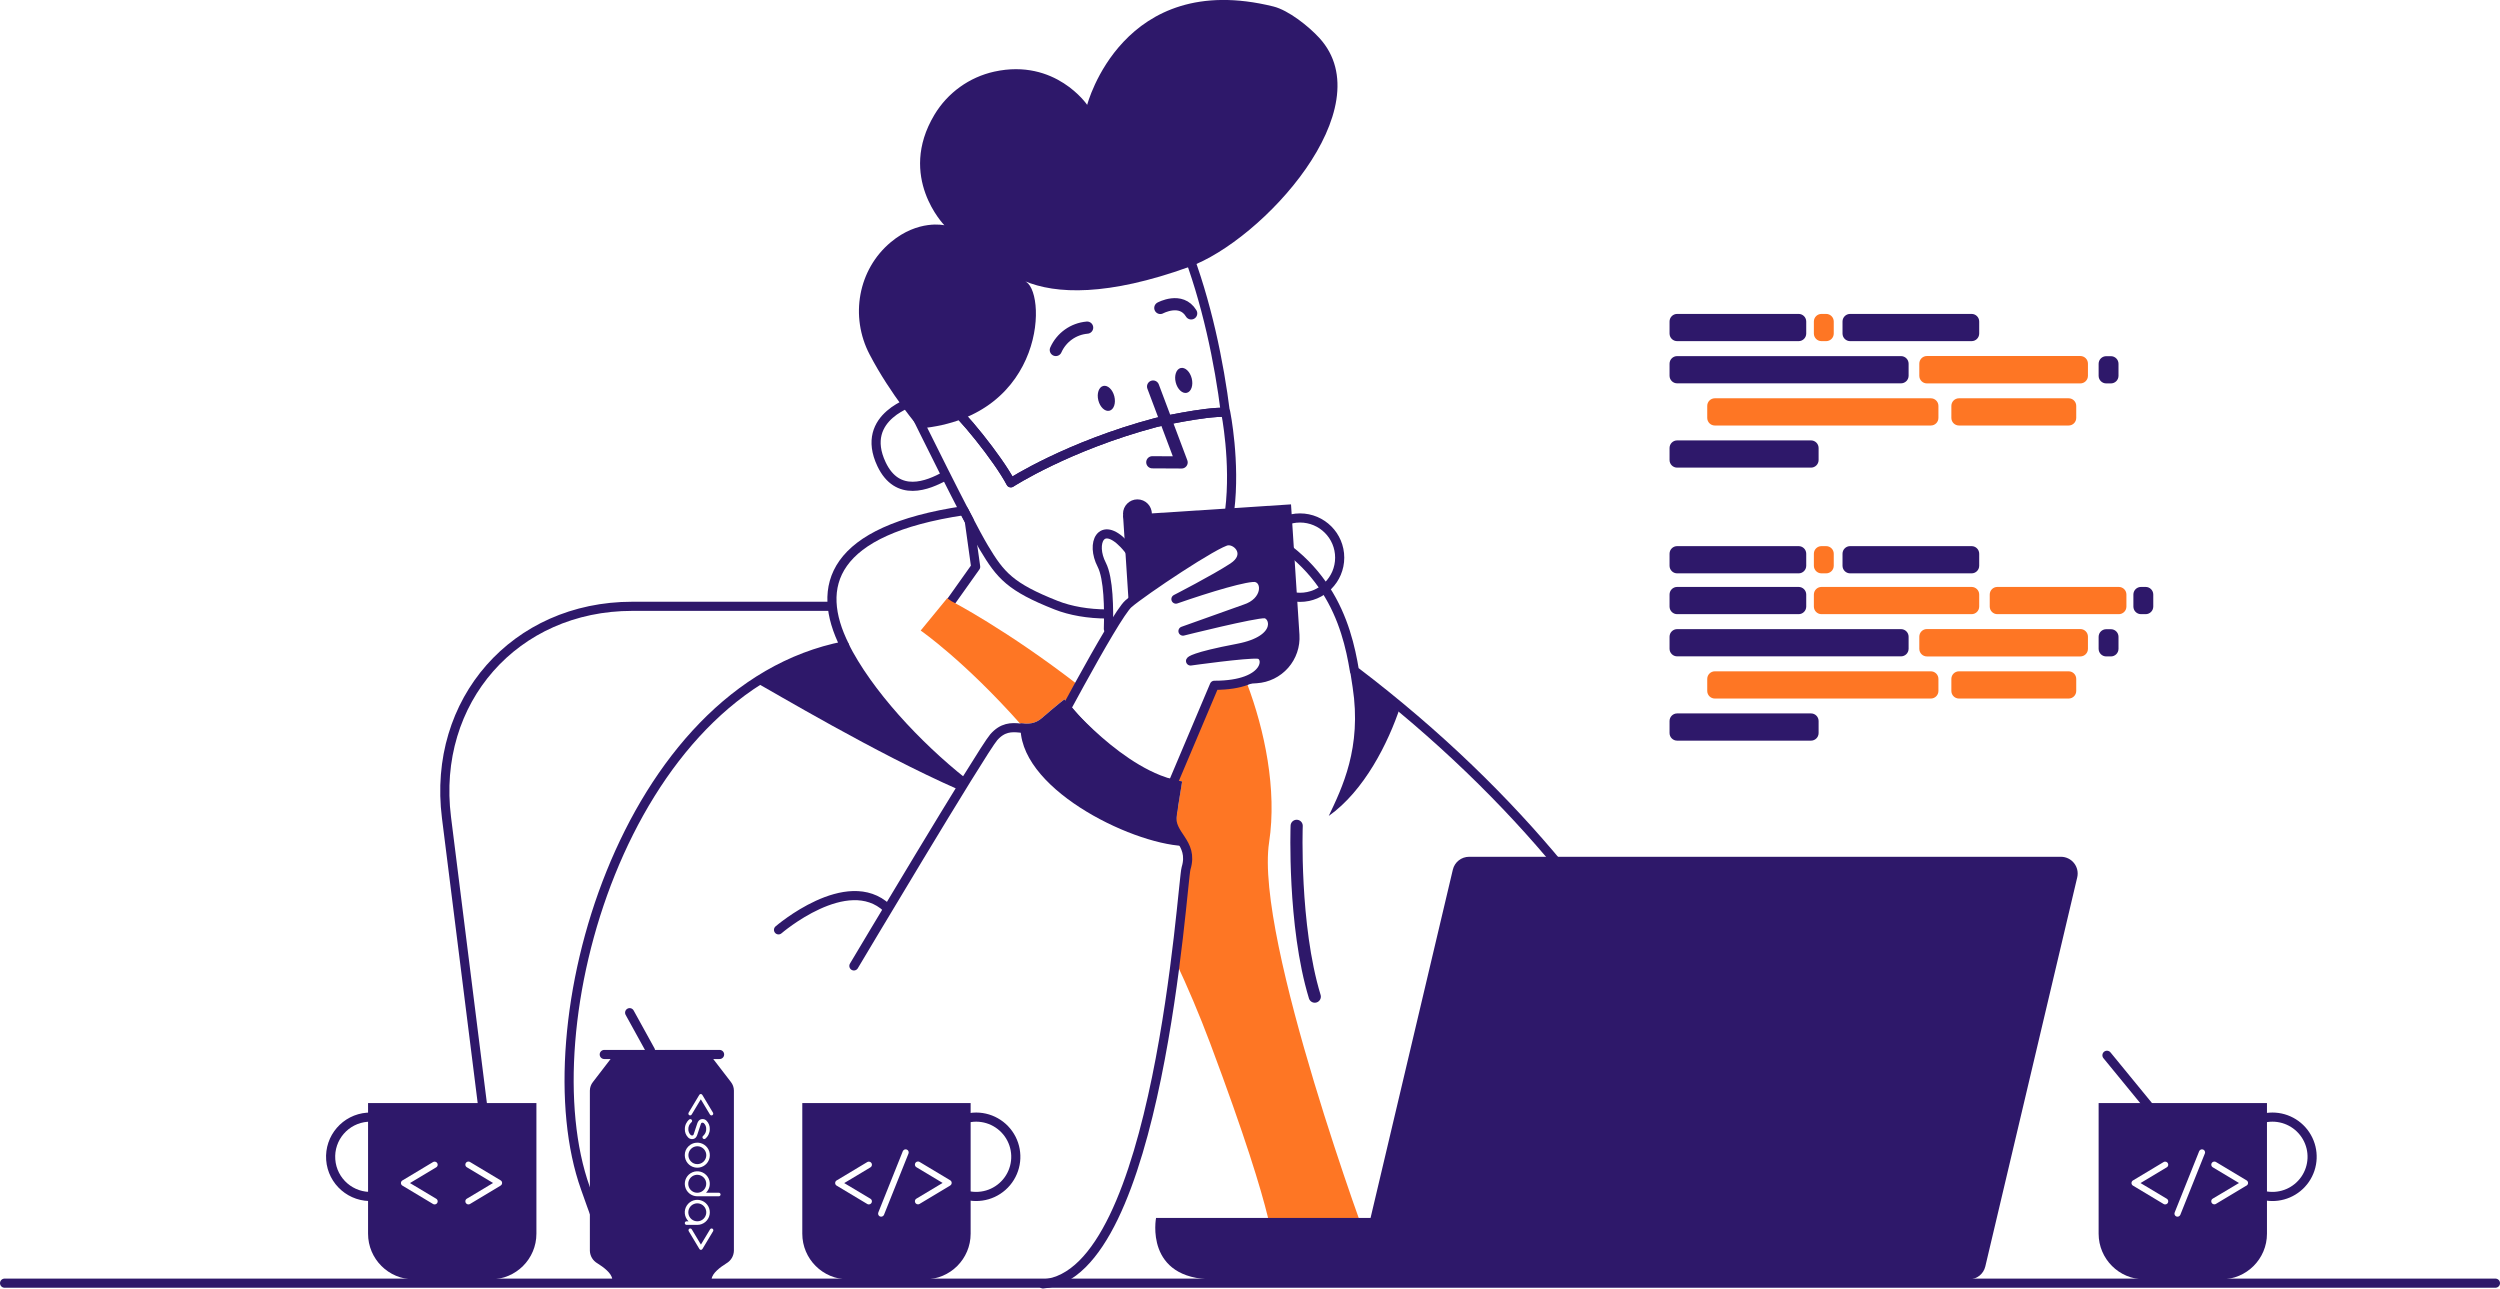
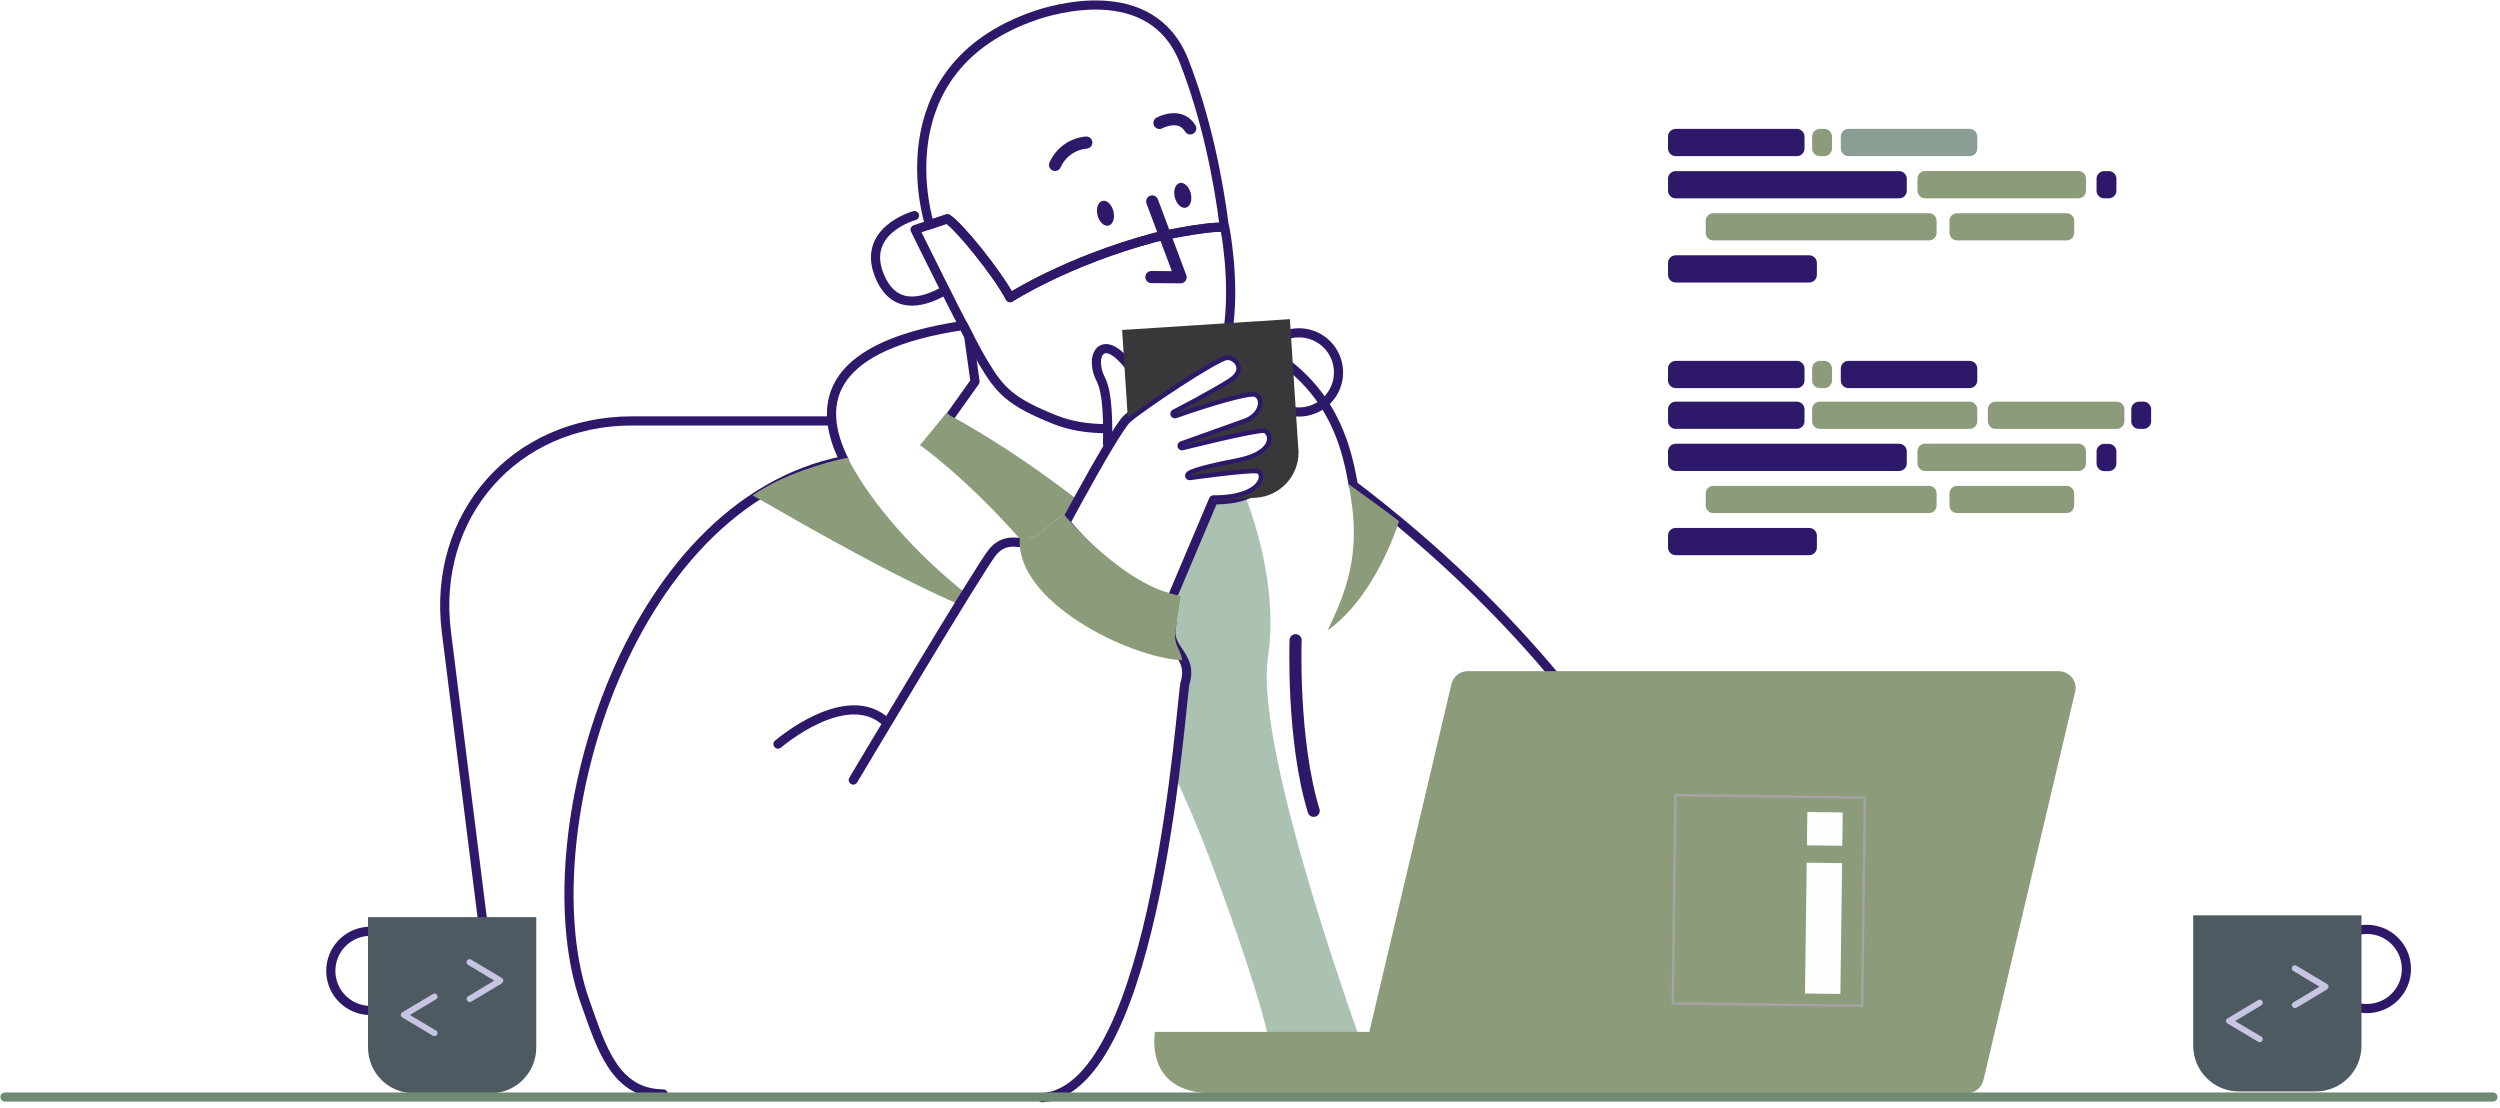
- <svg xmlns="http://www.w3.org/2000/svg" viewBox="0 0 1642.48 846.52">
+ <svg xmlns="http://www.w3.org/2000/svg" xml:space="preserve" width="21.025cm" height="9.317cm" version="1.0" style="shape-rendering:geometricPrecision; text-rendering:geometricPrecision; image-rendering:optimizeQuality; fill-rule:evenodd; clip-rule:evenodd" viewBox="0 0 21025 9317">
  <defs>
-     <style>.cls-1,.cls-3{fill:none;stroke:#2e186a;stroke-linecap:round;stroke-linejoin:round;}.cls-1{stroke-width:6px;}.cls-2{fill:#fe7624;}.cls-3{stroke-width:8px;}.cls-4{fill:#2e186a;}</style>
+     <style type="text/css">
+    
+     .str3 {stroke:#A6A3A4;stroke-width:20;stroke-miterlimit:22.926}
+     .str1 {stroke:#2E186A;stroke-width:102;stroke-linecap:round;stroke-linejoin:round;stroke-miterlimit:22.926}
+     .str0 {stroke:#2E186A;stroke-width:77;stroke-linecap:round;stroke-linejoin:round;stroke-miterlimit:22.926}
+     .str2 {stroke:#6E8A72;stroke-width:77;stroke-linecap:round;stroke-linejoin:round;stroke-miterlimit:22.926}
+     .fil0 {fill:none}
+     .fil3 {fill:none;fill-rule:nonzero}
+     .fil8 {fill:#FEFEFE}
+     .fil6 {fill:#4E5A62;fill-rule:nonzero}
+     .fil2 {fill:#ABC2B3;fill-rule:nonzero}
+     .fil5 {fill:#8B9E93;fill-rule:nonzero}
+     .fil1 {fill:#8C9C7B;fill-rule:nonzero}
+     .fil9 {fill:#C8C5E2;fill-rule:nonzero}
+     .fil4 {fill:#2E186A;fill-rule:nonzero}
+     .fil7 {fill:#38383B;fill-rule:nonzero}
+    
+   </style>
  </defs>
-   <g id="Layer_2" data-name="Layer 2">
-     <g id="outline">
-       <g id="developer">
-         <path id="chair" class="cls-1" d="M317.73,731.65l-24.4-194.59c-9.61-76.61,45-138.72,122.06-138.72H544.24" />
-         <g id="body">
-           <path id="hoodie" class="cls-1" d="M625,394.92l16-22.53-4.21-30.25c-1.13-2.14-2.29-4.37-3.48-6.67-87.37,13-98,49.61-78.38,88.82C410,452.59,346.9,675.05,384.6,780.6c10.74,30,19.36,60,51.27,60.34" />
-           <g id="tshirt">
-             <path class="cls-2" d="M670.57,475.79c0-.19,0-.38,0-.57,4.74.46,9.34.49,13.78-3.35,11-9.53,14.9-12.39,14.9-12.39s1,1.2,2.77,3.23c2.17-4,4.43-8.15,6.74-12.35C661.27,413.58,625,394.92,625,394.92L622.32,393l-17.44,21.27S633.26,433.83,670.57,475.79Z" />
-             <path class="cls-2" d="M900.13,821.06s-76-204.39-66.33-267.73c5.27-34.55-3-73.73-14.42-104l-21.77,1.41-26.06,61.62c1.7.42,3.4.77,5.1,1,0,0-1,6.47-3.46,21.34-1.65,9.91,1.18,11,3.42,17.88,2.89,4.63,5.11,9.83,2.67,17.87-.8,2.63-2.7,27.4-7,61,8,17,15.64,34.94,22.8,54,46.08,122.92,41.29,136.33,41.29,136.33Z" />
-           </g>
-           <path id="hoodie-2" data-name="hoodie" class="cls-1" d="M1157.5,839.33c-5.47-36-44.48-229.23-267.66-398.72-5-30.28-17.65-77.94-82.66-100.22" />
-           <path id="string" class="cls-3" d="M851.9,542.57s-2.4,65.28,11.89,112.21" />
-           <path id="stripe" class="cls-4" d="M886.88,439.86c.71,4.26,1.26,8.18,1.79,11.62,6.14,39.82-7,66.26-15.69,84.59,23.33-16.5,39.06-47.88,47-71.81C910.39,456.58,897.3,447.62,886.88,439.86Z" />
-           <path id="stripe_II" data-name="stripe II" class="cls-4" d="M557.24,422.52c-16.32,3.33-43.14,11.46-62.47,24.83,13.5,7.36,80.36,47.4,135,71.42.43-.25,3.43-5.25,4.93-7.2C604.46,487.59,572.65,453.41,557.24,422.52Z" />
+   <g id="Camada_x0020_1">
+     <g id="_2319199815712">
+       <path id="chair" class="fil0 str0" d="M4066 7802l-312 -2488c-123,-980 575,-1774 1561,-1774l1647 0" />
+       <path id="hoodie" class="fil0 str0" d="M7995 3497l205 -288 -54 -387c-14,-27 -29,-56 -44,-85 -1117,166 -1253,634 -1002,1136 -1853,362 -2660,3206 -2178,4556 137,384 248,767 656,771" />
+       <path class="fil1" d="M8577 4531c0,-2 0,-5 0,-7 61,6 119,6 176,-43 141,-122 191,-158 191,-158 0,0 13,15 35,41 28,-51 57,-104 86,-158 -607,-470 -1071,-709 -1071,-709l-34 -25 -223 272c0,0 363,250 840,787z" />
+       <path class="fil2" d="M11512 8945c0,0 -972,-2613 -848,-3423 67,-442 -38,-943 -184,-1330l-278 18 -333 788c22,5 43,10 65,13 0,0 -13,83 -44,273 -21,127 15,141 44,229 37,59 65,126 34,228 -10,34 -35,350 -90,780 102,217 200,447 292,690 589,1572 528,1743 528,1743l815 -9z" />
+       <path id="hoodie-2" class="fil3 str0" d="M14803 9179c-70,-460 -569,-2931 -3422,-5098 -64,-387 -226,-997 -1057,-1281" data-name="hoodie" />
+       <path id="string" class="fil3 str1" d="M10896 5384c0,0 -31,835 152,1435" />
+       <path id="stripe" class="fil1" d="M11343 4071c9,54 16,105 23,149 79,509 -90,847 -201,1082 298,-211 499,-612 601,-918 -123,-98 -290,-213 -423,-312z" />
+       <path id="stripe_II" class="fil1" d="M7128 3849c-209,43 -552,147 -799,317 173,94 1027,606 1726,913 6,-3 44,-67 63,-92 -387,-307 -793,-744 -990,-1139z" data-name="stripe II" />
+       <path id="ear" class="fil3 str0" d="M7691 1813c0,0 -474,129 -282,534 133,281 387,181 538,96" />
+       <path id="face" class="fil3 str0" d="M7818 1890l149 -50c98,59 423,463 528,663 0,0 477,-309 1221,-507 0,0 405,-93 581,-85 -51,-409 -156,-932 -340,-1399 -274,-695 -1121,-425 -1244,-384 -1322,450 -896,1759 -896,1759l1 3z" />
+       <path id="beard" class="fil3 str0" d="M9305 3605c-159,0 -310,-26 -429,-74 -386,-153 -468,-251 -607,-483 -139,-232 -573,-1117 -573,-1117l271 -91c98,59 423,463 528,663 0,0 477,-309 1221,-507 0,0 409,-94 584,-85 0,0 84,416 34,824" />
+       <polyline id="nose" class="fil3 str1" points="9690,1694 9929,2332 9683,2330 " />
+       <ellipse id="eye_II" class="fil4" transform="matrix(0.970127 -0.242599 0.242599 0.970127 9947.18 1642.83)" rx="69" ry="107" data-name="eye II" />
+       <ellipse id="eye" class="fil4" transform="matrix(0.970127 -0.242599 0.242599 0.970127 9296.99 1793.37)" rx="69" ry="107" />
+       <path id="brow_II" class="fil3 str1" d="M8873 1387c47,-106 148,-178 263,-188" data-name="brow II" />
+       <path id="brow" class="fil3 str1" d="M9751 1034c0,0 174,-95 259,46" />
+       <path id="laptop" class="fil1" d="M17315 5644l-4971 0c-65,0 -122,45 -137,108l-691 2926 -1802 0c0,0 -100,516 482,516l6347 0c65,0 122,-45 137,-108l772 -3268c2,-11 4,-21 4,-32 0,-78 -63,-141 -141,-141 0,0 0,0 0,0l0 0z" />
+       <path class="fil1" d="M15304 1084l39 0c35,0 64,29 64,64l0 101c0,35 -29,64 -64,64l-39 0c-35,0 -64,-29 -64,-64l0 -101c0,-35 29,-64 64,-64z" />
+       <path class="fil4" d="M14092 1084l1020 0c35,0 64,29 64,64l0 101c0,35 -29,64 -64,64l-1020 0c-35,0 -64,-29 -64,-64l0 -101c0,-35 29,-64 64,-64z" />
+       <path class="fil4" d="M14092 2147l1124 0c35,0 64,29 64,64l0 101c0,35 -29,64 -64,64l-1124 0c-35,0 -64,-29 -64,-64l0 -101c0,-35 29,-64 64,-64z" />
+       <path class="fil1" d="M14409 1793l1814 0c35,0 64,29 64,64l0 101c0,35 -29,64 -64,64l-1814 0c-35,0 -64,-29 -64,-64l0 -101c0,-35 29,-64 64,-64z" />
+       <path class="fil1" d="M16459 1793l921 0c35,0 64,29 64,64l0 101c0,35 -29,64 -64,64l-921 0c-35,0 -64,-29 -64,-64l0 -101c0,-35 29,-64 64,-64z" />
+       <path class="fil4" d="M17696 1439l39 0c35,0 64,29 64,64l0 101c0,35 -29,64 -64,64l-39 0c-35,0 -64,-29 -64,-64l0 -101c0,-35 29,-64 64,-64z" />
+       <path class="fil4" d="M14092 1439l1880 0c35,0 64,29 64,64l0 101c0,35 -29,64 -64,64l-1880 0c-35,0 -64,-29 -64,-64l0 -101c0,-35 29,-64 64,-64z" />
+       <path class="fil5" d="M15545 1084l1020 0c35,0 64,29 64,64l0 101c0,35 -29,64 -64,64l-1020 0c-35,0 -64,-29 -64,-64l0 -101c0,-35 29,-64 64,-64z" />
+       <path class="fil1" d="M16190 1438l1289 0c35,0 64,29 64,64l0 102c0,35 -29,64 -64,64l-1289 0c-35,0 -64,-29 -64,-64l0 -102c0,-35 29,-64 64,-64z" />
+       <path class="fil4" d="M14092 3378l1020 0c35,0 64,29 64,64l0 101c0,35 -29,64 -64,64l-1020 0c-35,0 -64,-29 -64,-64l0 -101c0,-35 29,-64 64,-64z" />
+       <path class="fil4" d="M14092 4440l1124 0c35,0 64,29 64,64l0 101c0,35 -29,64 -64,64l-1124 0c-35,0 -64,-29 -64,-64l0 -101c0,-35 29,-64 64,-64z" />
+       <path class="fil1" d="M14409 4086l1814 0c35,0 64,29 64,64l0 101c0,35 -29,64 -64,64l-1814 0c-35,0 -64,-29 -64,-64l0 -101c0,-35 29,-64 64,-64z" />
+       <path class="fil1" d="M16459 4086l921 0c35,0 64,29 64,64l0 101c0,35 -29,64 -64,64l-921 0c-35,0 -64,-29 -64,-64l0 -101c0,-35 29,-64 64,-64z" />
+       <path class="fil4" d="M17696 3733l39 0c35,0 64,29 64,64l0 101c0,35 -29,64 -64,64l-39 0c-35,0 -64,-29 -64,-64l0 -101c0,-35 29,-64 64,-64z" />
+       <path class="fil4" d="M17988 3378l39 0c35,0 64,29 64,64l0 101c0,35 -29,64 -64,64l-39 0c-35,0 -64,-29 -64,-64l0 -101c0,-35 29,-64 64,-64z" />
+       <path class="fil4" d="M14092 3732l1880 0c35,0 64,29 64,64l0 101c0,35 -29,64 -64,64l-1880 0c-35,0 -64,-29 -64,-64l0 -101c0,-35 29,-64 64,-64z" />
+       <path class="fil1" d="M15304 3378l1261 0c35,0 64,29 64,64l0 101c0,35 -29,64 -64,64l-1261 0c-35,0 -64,-29 -64,-64l0 -101c0,-35 29,-64 64,-64z" />
+       <path class="fil1" d="M16782 3378l1020 0c35,0 64,29 64,64l0 101c0,35 -29,64 -64,64l-1020 0c-35,0 -64,-29 -64,-64l0 -101c0,-35 29,-64 64,-64z" />
+       <path class="fil1" d="M15304 3035l39 0c35,0 64,29 64,64l0 101c0,35 -29,64 -64,64l-39 0c-35,0 -64,-29 -64,-64l0 -101c0,-35 29,-64 64,-64z" />
+       <path class="fil4" d="M14092 3035l1020 0c35,0 64,29 64,64l0 101c0,35 -29,64 -64,64l-1020 0c-35,0 -64,-29 -64,-64l0 -101c0,-35 29,-64 64,-64z" />
+       <path class="fil4" d="M15545 3035l1020 0c35,0 64,29 64,64l0 101c0,35 -29,64 -64,64l-1020 0c-35,0 -64,-29 -64,-64l0 -101c0,-35 29,-64 64,-64z" />
+       <path class="fil1" d="M16190 3731l1289 0c35,0 64,29 64,64l0 102c0,35 -29,64 -64,64l-1289 0c-35,0 -64,-29 -64,-64l0 -102c0,-35 29,-64 64,-64z" />
+       <path id="handle-2" class="fil3 str0" d="M3139 8497c-8,1 -16,1 -24,1 -184,0 -333,-149 -333,-333 0,-175 135,-320 309,-332 8,-1 17,-1 25,-1 12,0 24,1 36,2" data-name="handle" />
+       <path id="ug" class="fil6" d="M3095 7713l0 1097c0,212 172,384 384,384l647 0c212,0 384,-172 384,-384l0 -1097 -1414 0z" />
+       <path id="thumb" class="fil3 str0" d="M9314 3730c5,-165 3,-426 -56,-539 -93,-180 -6,-373 184,-176 109,112 162,261 188,368" />
+       <circle class="fil3 str0" cx="10924" cy="3132" r="333" />
+       <path id="sleeve" class="fil3 str0" d="M8765 9232c974,-73 1168,-3378 1202,-3491 68,-223 -145,-275 -117,-452 28,-177 6,-256 6,-256 -457,-74 -902,-650 -902,-650 0,0 -46,34 -177,146 -131,112 -277,-60 -427,111 -99,114 -1174,1920 -1174,1920" />
+       <path id="line-3" class="fil3 str0" d="M6543 6258c0,0 577,-498 911,-184" data-name="line" />
+       <path id="hand-2" class="fil3 str0" d="M8755 4785l966 562 484 -1143c467,1 465,-253 367,-261 -98,-9 -567,57 -567,57 0,0 15,-34 396,-107 381,-72 310,-285 228,-290 -82,-6 -688,146 -688,146l520 -186c185,-59 192,-238 95,-264 -64,-17 -405,86 -675,181 0,0 324,-166 478,-267 154,-101 46,-232 -44,-223 -90,8 -714,426 -833,529 -119,103 -728,1266 -728,1266z" data-name="hand" />
+       <path id="welt" class="fil1" d="M9889 5284c32,-190 44,-273 44,-273 -487,-75 -989,-689 -989,-689 0,0 -50,37 -191,158 -57,49 -115,49 -176,43 -43,533 914,1008 1367,1030 -29,-128 -79,-125 -55,-270z" />
+       <path id="handle-3" class="fil3 str0" d="M19828 7825c18,-4 36,-7 53,-8 8,-1 16,-1 24,-1 184,0 333,149 333,333 0,184 -149,333 -333,333 -33,0 -66,-5 -98,-15" data-name="handle" />
+       <path id="mug-3" class="fil6" d="M19685 8392l-256 153c-4,2 -8,3 -12,3 0,0 0,0 0,0 -14,0 -26,-11 -26,-26 0,0 0,0 0,0 0,-9 5,-18 13,-22l220 -132 -220 -132c-8,-5 -13,-13 -13,-22 0,0 0,0 0,0 0,0 0,0 0,-1 0,-7 3,-13 8,-18 5,-5 11,-8 18,-8 0,0 0,0 0,0 0,0 0,0 0,0 4,0 9,1 12,3l256 153c9,4 15,13 15,23 0,10 -6,19 -15,23l0 1z" data-name="mug" />
+       <path id="mug-3_0" class="fil6" d="M18445 7698l0 1097c0,212 172,384 384,384l647 0c212,0 384,-172 384,-384l0 -1097 -1414 0z" data-name="mug" />
+       <line id="line-4" class="fil3 str2" x1="42" y1="9226" x2="20965" y2="9226" data-name="line" />
+       <path class="fil7" d="M10919 3779l-71 -1095 -1411 91 48 741c125,-107 742,-519 830,-527 89,-8 197,123 44,223 -154,100 -478,267 -478,267 270,-94 611,-197 675,-181 97,26 90,205 -95,264l-520 186c0,0 606,-152 688,-146 82,6 153,218 -228,290 -381,72 -396,107 -396,107 0,0 469,-66 567,-57 98,9 100,262 -367,261l-3 6 360 -23c202,-13 359,-180 359,-383 0,-8 0,-17 -1,-25l0 0z" />
+       <g>
+         <g>
+           <rect class="fil8" transform="matrix(1.09016 0.0142295 -0.0142295 1.09016 15194.3 7255.3)" width="273" height="1009" />
+           <rect class="fil8" transform="matrix(1.09016 0.0142295 -0.0142295 1.09016 15199.8 6828.94)" width="273" height="257" />
        </g>
-         <g id="head">
-           <path id="ear" class="cls-1" d="M601.25,263.25S564.14,273.31,579.16,305c10.44,22,30.26,14.18,42.08,7.51" />
-           <path id="face" class="cls-1" d="M611.15,269.27l11.66-3.91c7.69,4.65,33.09,36.21,41.28,51.85,0,0,37.29-24.19,95.5-39.66,0,0,31.69-7.24,45.47-6.66-4-32-12.18-72.88-26.58-109.43-21.42-54.33-87.7-33.25-97.32-30-103.37,35.17-70.11,137.58-70.11,137.58Z" />
-           <path id="beard" class="cls-1" d="M727.49,403.37c-12.44,0-24.27-2.07-33.58-5.75-30.2-11.93-36.62-19.62-47.46-37.76s-44.81-87.39-44.81-87.39l21.17-7.11c7.69,4.65,33.09,36.21,41.28,51.85,0,0,37.29-24.19,95.5-39.66,0,0,32-7.32,45.69-6.66,0,0,6.54,32.54,2.62,64.44" />
-           <path id="hair" class="cls-4" d="M604.24,281.52s-19.12-22.17-32.93-48.66c-13-24.9-7.61-55.75,13.94-73.75C603.29,144,620.46,148,620.46,148s-31.06-31.64-6.57-72.57a61.32,61.32,0,0,1,39.38-28.38c40.2-8.81,61,21.85,61,21.85s23.1-89.19,122.31-64.65c10,2.48,23.23,13.06,30.2,20.66C909,71,829.46,158,781.07,175.42c-53.13,19.12-87.3,18.07-108.18,9.13C687.9,189.12,688.45,273.79,604.24,281.52Z" />
-           <polyline id="nose" class="cls-3" points="757.57 253.95 776.31 303.81 757.05 303.71" />
-           <circle id="mouth" class="cls-4" cx="747.28" cy="337.55" r="9.47" />
-           <ellipse id="eye_II" data-name="eye II" class="cls-4" cx="777.71" cy="249.86" rx="5.42" ry="8.39" transform="translate(-37.39 196.21) rotate(-14.04)" />
-           <ellipse id="eye" class="cls-4" cx="726.86" cy="261.64" rx="5.42" ry="8.39" transform="translate(-41.77 184.22) rotate(-14.04)" />
-           <path id="brow_II" data-name="brow II" class="cls-3" d="M693.66,229.94a24.85,24.85,0,0,1,20.58-14.69" />
-           <path id="brow" class="cls-3" d="M762.32,202.32s13.64-7.43,20.27,3.58" />
-         </g>
-         <path id="laptop" class="cls-4" d="M1354,562.9H965.2a11,11,0,0,0-10.7,8.47L900.44,800.19H759.51s-7.81,40.34,37.73,40.34h496.39a11,11,0,0,0,10.7-8.47l60.39-255.63A11,11,0,0,0,1354,562.9Z" />
-         <g id="code_lines" data-name="code lines">
-           <rect class="cls-2" x="1191.7" y="206.24" width="13.06" height="17.89" rx="5" />
-           <rect class="cls-4" x="1096.88" y="206.24" width="89.8" height="17.89" rx="5" />
-           <rect class="cls-4" x="1096.88" y="289.34" width="97.93" height="17.89" rx="5" />
-           <rect class="cls-2" x="1121.64" y="261.67" width="151.89" height="17.89" rx="5" />
-           <rect class="cls-2" x="1282.03" y="261.67" width="82.04" height="17.89" rx="5" />
-           <rect class="cls-4" x="1378.78" y="234.01" width="13.06" height="17.89" rx="5" />
-           <rect class="cls-4" x="1096.88" y="233.96" width="157.06" height="17.89" rx="5" />
-           <rect class="cls-4" x="1210.52" y="206.24" width="89.8" height="17.89" rx="5" />
-           <rect class="cls-2" x="1260.97" y="233.9" width="110.79" height="18" rx="5" />
-         </g>
-         <g id="code_lines-2" data-name="code lines">
-           <rect class="cls-4" x="1096.88" y="385.61" width="89.8" height="17.89" rx="5" />
-           <rect class="cls-4" x="1096.88" y="468.71" width="97.93" height="17.89" rx="5" />
-           <rect class="cls-2" x="1121.64" y="441.05" width="151.89" height="17.89" rx="5" />
-           <rect class="cls-2" x="1282.03" y="441.05" width="82.04" height="17.89" rx="5" />
-           <rect class="cls-4" x="1378.78" y="413.38" width="13.06" height="17.89" rx="5" />
-           <rect class="cls-4" x="1401.62" y="385.61" width="13.06" height="17.89" rx="5" />
-           <rect class="cls-4" x="1096.88" y="413.33" width="157.06" height="17.89" rx="5" />
-           <rect class="cls-2" x="1191.7" y="385.61" width="108.62" height="17.89" rx="5" />
-           <rect class="cls-2" x="1307.24" y="385.61" width="89.8" height="17.89" rx="5" />
-           <rect class="cls-2" x="1191.7" y="358.8" width="13.06" height="17.89" rx="5" />
-           <rect class="cls-4" x="1096.88" y="358.8" width="89.8" height="17.89" rx="5" />
-           <rect class="cls-4" x="1210.52" y="358.8" width="89.8" height="17.89" rx="5" />
-           <rect class="cls-2" x="1260.97" y="413.28" width="110.79" height="18" rx="5" />
-         </g>
-         <g id="mug">
-           <path id="handle" class="cls-1" d="M1484.34,735.41a26.47,26.47,0,0,1,6.76-1.41,26.07,26.07,0,1,1-2.15,51.76" />
-           <line id="spoon" class="cls-1" x1="1421.52" y1="738.81" x2="1384.25" y2="693.31" />
-           <path id="mug-2" data-name="mug" class="cls-4" d="M1378.78,724.71v85.81a30,30,0,0,0,30,30h50.6a30,30,0,0,0,30-30V724.71Zm44.74,62.83a2,2,0,0,1,1,1.76,2,2,0,0,1-2,2,2,2,0,0,1-1-.25l-20-12a2,2,0,0,1,0-3.62l20-12a2,2,0,0,1,1-.25,2,2,0,0,1,2,2,2,2,0,0,1-1,1.76l-17.21,10.32Zm25-29.58-16.1,40.25a2.09,2.09,0,0,1-.4.55,2,2,0,0,1-1.43.6,2,2,0,0,1-2-2,2,2,0,0,1,.18-.85l16.1-40.25a2.08,2.08,0,0,1,.43-.58,1.89,1.89,0,0,1,1.41-.58,2,2,0,0,1,2,2A2.11,2.11,0,0,1,1448.52,758ZM1475.77,779l-20,12a2,2,0,0,1-1,.25,2,2,0,0,1-2-2,2,2,0,0,1,1-1.76L1471,777.23l-17.21-10.32a2,2,0,0,1-1-1.76,2,2,0,0,1,.59-1.42,2,2,0,0,1,1.43-.59,2,2,0,0,1,1,.25l20,12a2,2,0,0,1,0,3.62Z" />
-         </g>
-         <g id="tea">
-           <path id="handle-2" data-name="handle" class="cls-1" d="M245.2,786a26.07,26.07,0,1,1-3.83-52,25.69,25.69,0,0,1,4.73.08" />
-           <path id="ug" class="cls-4" d="M241.81,724.71v85.81a30,30,0,0,0,30,30h50.61a30,30,0,0,0,30-30V724.71Zm44.75,62.83a2,2,0,0,1,1,1.76,2,2,0,0,1-2,2,2,2,0,0,1-1-.25l-20-12a2,2,0,0,1,0-3.62l20-12a2,2,0,0,1,1-.25,2,2,0,0,1,2,2,2,2,0,0,1-1,1.76l-17.21,10.32Zm42.18-8.5-20,12a2,2,0,0,1-1,.25,1.91,1.91,0,0,1-1.42-.59,1.93,1.93,0,0,1-.59-1.42,2,2,0,0,1,1-1.76l17.21-10.31-17.21-10.32a2,2,0,0,1-1-1.76,2,2,0,0,1,2-2,2,2,0,0,1,1,.25l20,12a2,2,0,0,1,0,3.62Z" />
-         </g>
-         <g id="soda">
-           <line id="line" class="cls-1" x1="427.34" y1="690.13" x2="413.67" y2="665.32" />
-           <line id="line-2" data-name="line" class="cls-1" x1="396.99" y1="692.78" x2="472.76" y2="692.78" />
-           <g id="can">
-             <path class="cls-4" d="M462.27,773.58a5.9,5.9,0,1,0,1.71,4.15A5.69,5.69,0,0,0,462.27,773.58Z" />
-             <path class="cls-4" d="M458.11,764.82A5.87,5.87,0,1,0,454,763.1,5.65,5.65,0,0,0,458.11,764.82Z" />
-             <path class="cls-4" d="M462.27,800.67a5.9,5.9,0,1,0-4.16,1.71A5.68,5.68,0,0,0,462.27,800.67Z" />
-             <path class="cls-4" d="M480.21,710.88l-13.29-17.29H402.83l-13.29,17.29a9.15,9.15,0,0,0-2,5.61V821.75A9.84,9.84,0,0,0,392.5,830c4.11,2.56,9.35,6.52,9.72,10.31h65.31c.36-3.79,5.6-7.75,9.71-10.31a9.84,9.84,0,0,0,4.93-8.27V716.49A9.2,9.2,0,0,0,480.21,710.88Zm-27.82,20.19,7-11.68a1.21,1.21,0,0,1,1-.65,1.23,1.23,0,0,1,1.06.65l7,11.68a1.15,1.15,0,0,1,.15.59,1.11,1.11,0,0,1-.34.82,1.14,1.14,0,0,1-.83.35,1.19,1.19,0,0,1-1-.6l-6-10-6,10a1.2,1.2,0,0,1-1,.6,1.14,1.14,0,0,1-.83-.35,1.12,1.12,0,0,1-.35-.82A1.15,1.15,0,0,1,452.39,731.07Zm.46,4.4a1.12,1.12,0,0,1,.69-.22,1.14,1.14,0,0,1,.83.35,1.12,1.12,0,0,1,.34.83,1,1,0,0,1-.31.77l-.44.43a5.67,5.67,0,0,0-1.72,4.15,5.12,5.12,0,0,0,1.53,3.89,1.55,1.55,0,0,0,1,.35,1,1,0,0,0,.94-.72l2.39-7.22a5.14,5.14,0,0,1,1.05-1.86,3.32,3.32,0,0,1,2.48-1,3.5,3.5,0,0,1,2.54,1.08,7.41,7.41,0,0,1,2.15,5.52,8.14,8.14,0,0,1-2.95,6.31.94.94,0,0,1-.69.22,1.16,1.16,0,0,1-1.17-1.17,1,1,0,0,1,.31-.78l.44-.43a5.66,5.66,0,0,0,1.71-4.15,5.11,5.11,0,0,0-1.52-3.89,1.57,1.57,0,0,0-1-.35,1,1,0,0,0-.94.72l-2.4,7.22a5.15,5.15,0,0,1-1,1.86,3.32,3.32,0,0,1-2.48,1,3.5,3.5,0,0,1-2.54-1.08,7.41,7.41,0,0,1-2.15-5.52A8.13,8.13,0,0,1,452.85,735.47Zm-.55,17.67a8.23,8.23,0,1,1-2.4,5.81A7.91,7.91,0,0,1,452.3,753.14Zm-2.06,51.25a1.18,1.18,0,0,1,.83-2h1.29a8.23,8.23,0,1,1,5.75,2.35h-7A1.13,1.13,0,0,1,450.24,804.39Zm18.29,4.45-7,11.68a1.23,1.23,0,0,1-1.06.65,1.21,1.21,0,0,1-1-.65l-7-11.68a1.15,1.15,0,0,1-.15-.59,1.12,1.12,0,0,1,.35-.82,1.1,1.1,0,0,1,.83-.35,1.2,1.2,0,0,1,1,.6l6,10,6-10a1.19,1.19,0,0,1,1-.6,1.18,1.18,0,0,1,1.17,1.17A1.15,1.15,0,0,1,468.53,808.84Zm4.53-23.23a1.13,1.13,0,0,1-.83.34H458.11a8.21,8.21,0,1,1,5.82-2.41l-.06.06h8.36a1.14,1.14,0,0,1,.83.35,1.13,1.13,0,0,1,.35.83A1.16,1.16,0,0,1,473.06,785.61Z" />
-           </g>
-         </g>
-         <g id="hand">
-           <path id="thumb" class="cls-1" d="M728.2,413.19c.41-12.93.21-33.28-4.38-42.17-7.29-14.11-.49-29.17,14.42-13.76,8.5,8.78,12.67,20.43,14.69,28.82" />
-           <circle class="cls-1" cx="854.1" cy="366.37" r="26.07" />
-           <path id="sleeve" class="cls-1" d="M685.24,843.52c76.2-5.69,91.36-264.23,94-273.06,5.29-17.44-11.32-21.53-9.14-35.34s.49-20,.49-20c-35.77-5.82-70.51-50.8-70.51-50.8s-3.6,2.63-13.85,11.39-21.69-4.7-33.39,8.72C645.12,493.38,561,634.6,561,634.6" />
-           <path id="welt" class="cls-4" d="M773.19,534.71c2.48-14.87,3.46-21.34,3.46-21.34-38.09-5.86-77.37-53.89-77.37-53.89s-3.88,2.86-14.9,12.39c-4.44,3.84-9,3.81-13.78,3.35-3.37,41.71,71.45,78.84,106.89,80.59C775.23,545.79,771.32,546,773.19,534.71Z" />
-           <path id="line-3" data-name="line" class="cls-1" d="M511.48,610.91s45.1-38.92,71.28-14.4" />
-           <path id="hand-2" data-name="hand" class="cls-1" d="M684.44,495.72,760,539.65l37.82-89.42c36.49.06,36.33-19.76,28.69-20.44s-44.33,4.47-44.33,4.47,1.19-2.67,31-8.33,24.21-22.27,17.8-22.72-53.78,11.42-53.78,11.42l40.7-14.53c14.49-4.6,15-18.64,7.43-20.62-5-1.31-31.66,6.75-52.76,14.13,0,0,25.36-13,37.39-20.86s3.62-18.11-3.41-17.47-55.87,33.3-65.17,41.39S684.44,495.72,684.44,495.72Z" />
-         </g>
-         <g id="coffe">
-           <path id="handle-3" data-name="handle" class="cls-1" d="M635.24,734.65a27.18,27.18,0,0,1,4.18-.65,26.07,26.07,0,1,1-5.77,50.92" />
-           <path id="mug-3" data-name="mug" class="cls-4" d="M527.1,724.71v85.81a30,30,0,0,0,30,30h50.6a30,30,0,0,0,30-30V724.71Zm44.74,62.83a2,2,0,0,1,1,1.76,2,2,0,0,1-2,2,2,2,0,0,1-1-.25l-20-12a2,2,0,0,1,0-3.62l20-12a2,2,0,0,1,1-.25,2,2,0,0,1,1.42.59,1.91,1.91,0,0,1,.59,1.42,2,2,0,0,1-1,1.76l-17.21,10.32Zm25-29.58-16.1,40.25a2.13,2.13,0,0,1-.41.55,2,2,0,0,1-1.43.6,2,2,0,0,1-2-2,2.19,2.19,0,0,1,.17-.85l16.1-40.25a2.29,2.29,0,0,1,.43-.58,1.92,1.92,0,0,1,1.41-.58,2,2,0,0,1,2,2A2.27,2.27,0,0,1,596.85,758ZM624.09,779l-20,12a2,2,0,0,1-1,.25,2,2,0,0,1-2-2,2,2,0,0,1,1-1.76l17.2-10.31-17.2-10.32a2,2,0,0,1-1-1.76,1.91,1.91,0,0,1,.59-1.42,2,2,0,0,1,1.42-.59,2,2,0,0,1,1,.25l20,12a2,2,0,0,1,0,3.62Z" />
-         </g>
-         <line id="line-4" data-name="line" class="cls-1" x1="3" y1="843.03" x2="1639.48" y2="843.03" />
-         <path class="cls-4" d="M853.73,417l-5.54-85.63-110.37,7.15,3.75,57.94c9.81-8.39,58-40.57,64.95-41.2s15.44,9.62,3.41,17.47-37.39,20.86-37.39,20.86c21.1-7.38,47.79-15.44,52.76-14.13,7.58,2,7.06,16-7.43,20.62l-40.7,14.53s47.37-11.87,53.78-11.42,12,17.06-17.8,22.72-31,8.33-31,8.33,36.7-5.16,44.33-4.47,7.8,20.5-28.69,20.44l-.21.49,28.12-1.82A30,30,0,0,0,853.73,417Z" />
+         <rect class="fil0 str3" transform="matrix(1.00749 0.0131513 -0.0131505 1.00749 14090.7 6686.95)" width="1581" height="1738" />
+       </g>
+       <g>
+         <path id="ug_1" class="fil9" d="M4219 8271l-256 153c-4,2 -8,3 -12,3 0,0 0,0 0,0 0,0 0,0 -1,0 -7,0 -13,-3 -18,-8 -5,-5 -8,-11 -8,-18 0,0 0,0 0,0 0,0 0,0 0,0 0,-9 5,-18 13,-22l220 -132 -220 -132c-8,-5 -13,-13 -13,-22 0,0 0,0 0,0 0,-14 11,-26 26,-26 0,0 0,0 0,0 4,0 9,1 12,3l256 153c9,4 15,13 15,23 0,10 -6,19 -15,23l0 1z" />
+         <path id="ug_2" class="fil9" d="M3667 8666c8,5 13,13 13,22 0,0 0,0 0,0 0,14 -11,26 -26,26 0,0 0,0 0,0 -4,0 -9,-1 -12,-3l-256 -153c-9,-4 -15,-13 -15,-23 0,-10 6,-19 15,-23l256 -153c4,-2 8,-3 12,-3 0,0 0,0 0,0 14,0 26,11 26,26 0,0 0,0 0,0 0,9 -5,18 -13,22l-220 132 220 131z" />
+       </g>
+       <g>
+         <path id="ug_3" class="fil9" d="M19569 8322l-256 153c-4,2 -8,3 -12,3 0,0 0,0 0,0 0,0 0,0 -1,0 -7,0 -13,-3 -18,-8 -5,-5 -8,-11 -8,-18 0,0 0,0 0,0 0,0 0,0 0,0 0,-9 5,-18 13,-22l220 -132 -220 -132c-8,-5 -13,-13 -13,-22 0,0 0,0 0,0 0,-14 11,-26 26,-26 0,0 0,0 0,0 4,0 9,1 12,3l256 153c9,4 15,13 15,23 0,10 -6,19 -15,23l0 1z" />
+         <path id="ug_4" class="fil9" d="M19017 8717c8,5 13,13 13,22 0,0 0,0 0,0 0,14 -11,26 -26,26 0,0 0,0 0,0 -4,0 -9,-1 -12,-3l-256 -153c-9,-4 -15,-13 -15,-23 0,-10 6,-19 15,-23l256 -153c4,-2 8,-3 12,-3 0,0 0,0 0,0 14,0 26,11 26,26 0,0 0,0 0,0 0,9 -5,18 -13,22l-220 132 220 131z" />
      </g>
    </g>
  </g>
</svg>
